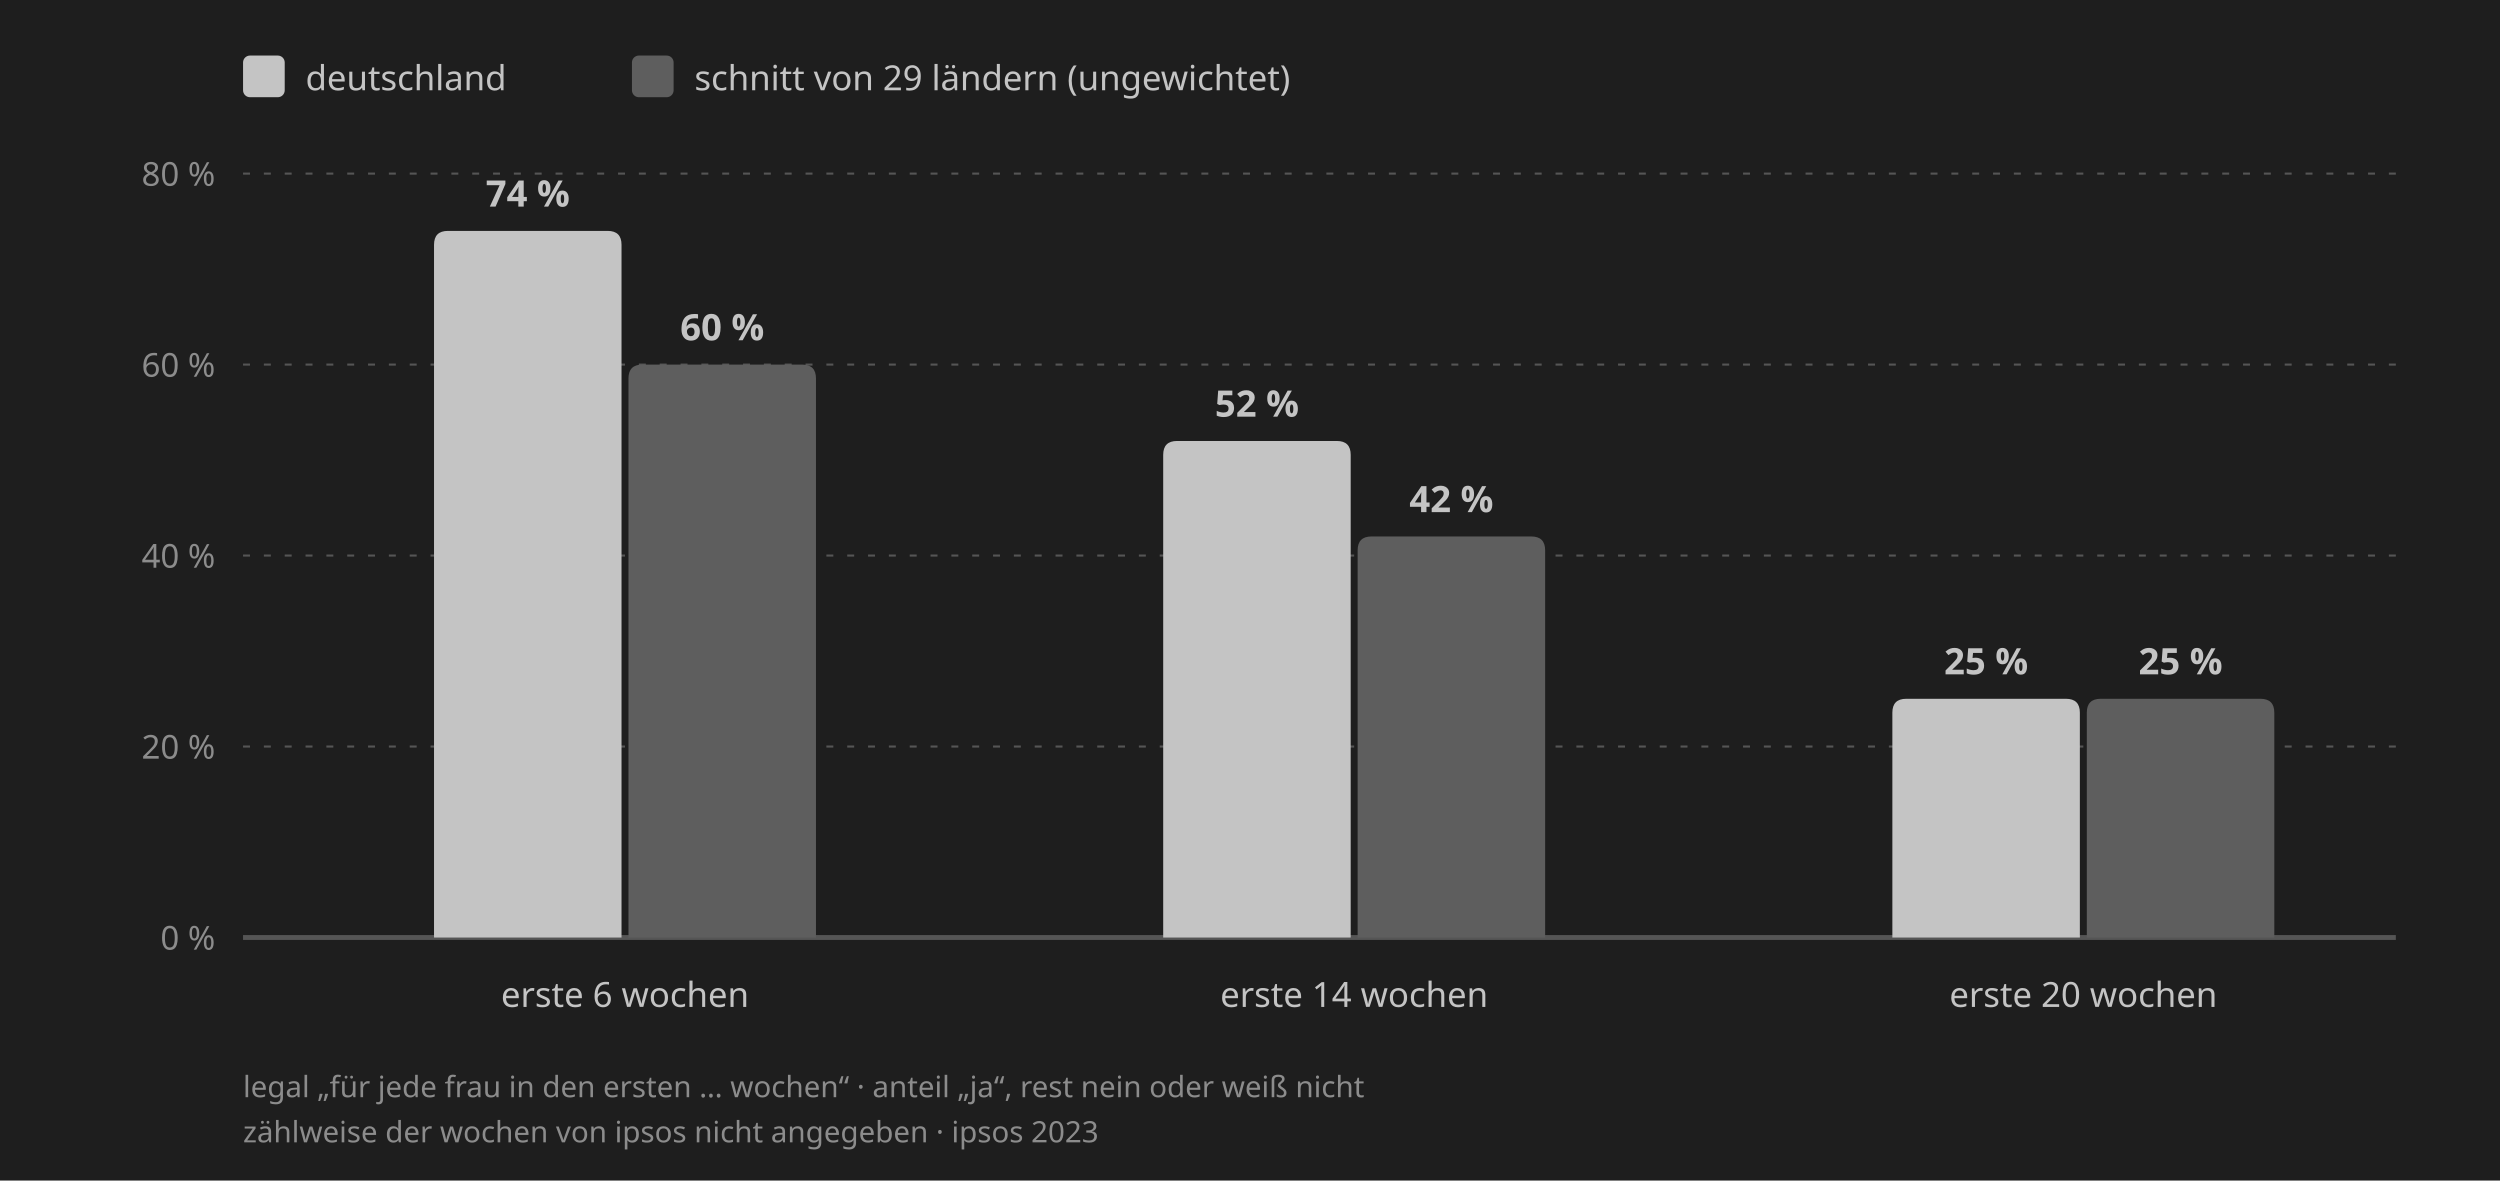
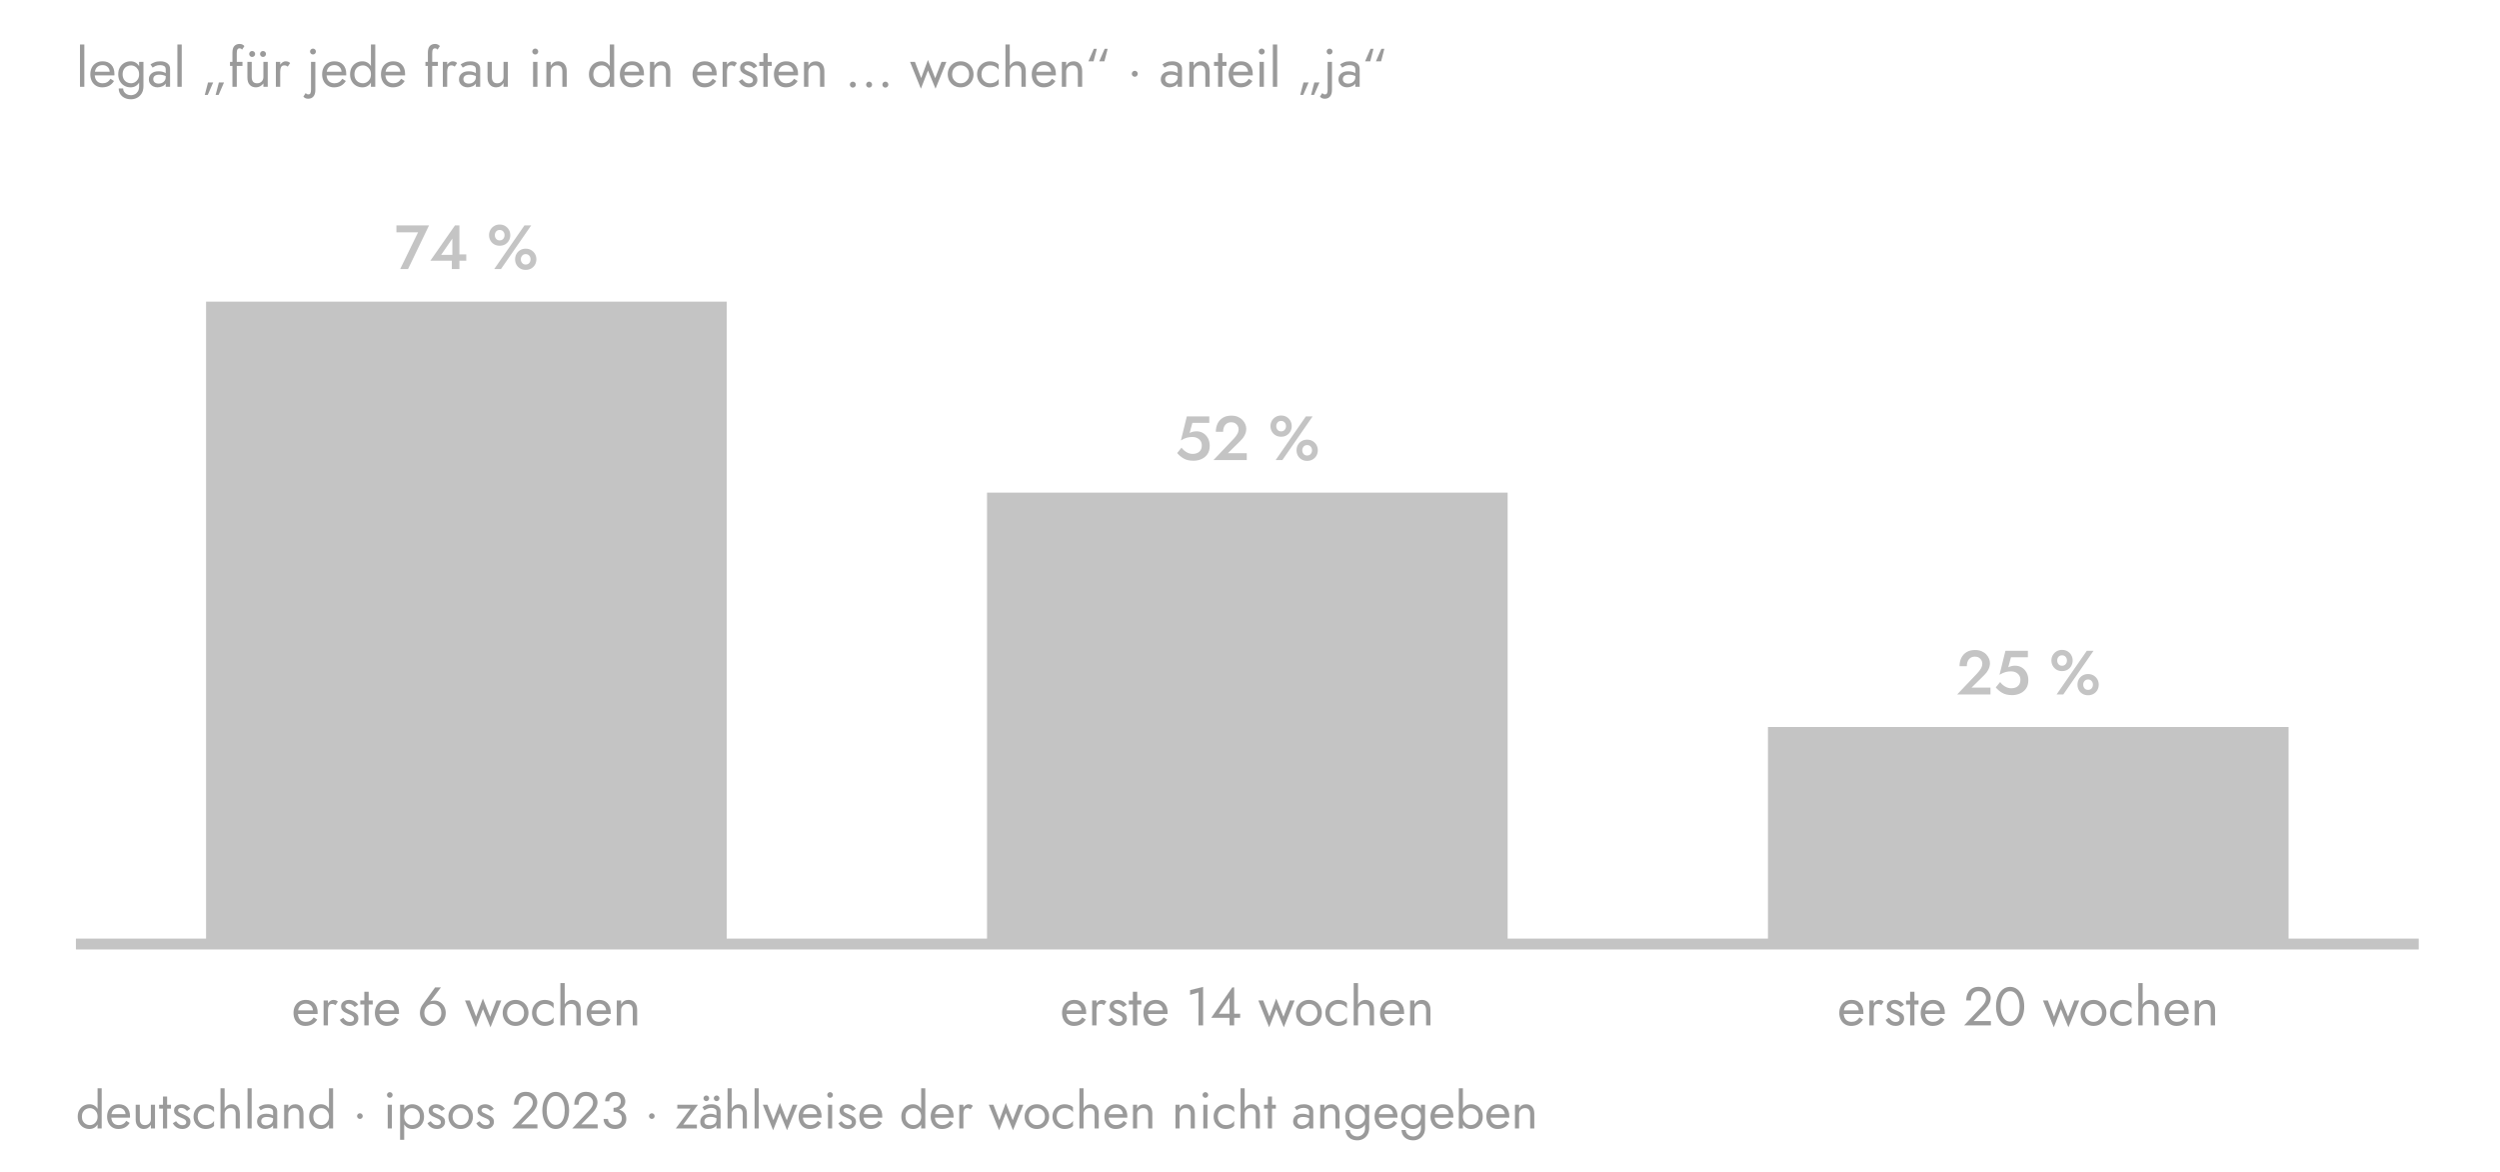
- <svg xmlns="http://www.w3.org/2000/svg" viewBox="0 0 720 340" width="720" height="340" font-family="'Jost','Century Gothic',sans-serif" role="img">
-   <rect x="0" y="0" width="720" height="340" fill="#1e1e1e" />
-   <line x1="70" y1="270.0" x2="690" y2="270.0" stroke="#555555" stroke-width="1.4" />
-   <text x="62.0" y="273.5" font-size="9.5" fill="#8c8c8c" text-anchor="end">0 %</text>
-   <line x1="70" y1="215.0" x2="690" y2="215.0" stroke="#555555" stroke-width="0.6" stroke-dasharray="2 4" />
-   <text x="62.0" y="218.5" font-size="9.5" fill="#8c8c8c" text-anchor="end">20 %</text>
-   <line x1="70" y1="160.0" x2="690" y2="160.0" stroke="#555555" stroke-width="0.6" stroke-dasharray="2 4" />
-   <text x="62.0" y="163.5" font-size="9.5" fill="#8c8c8c" text-anchor="end">40 %</text>
-   <line x1="70" y1="105.0" x2="690" y2="105.0" stroke="#555555" stroke-width="0.6" stroke-dasharray="2 4" />
-   <text x="62.0" y="108.5" font-size="9.5" fill="#8c8c8c" text-anchor="end">60 %</text>
-   <line x1="70" y1="50.0" x2="690" y2="50.0" stroke="#555555" stroke-width="0.6" stroke-dasharray="2 4" />
-   <text x="62.0" y="53.5" font-size="9.5" fill="#8c8c8c" text-anchor="end">80 %</text>
-   <path d="M125,270 L125,70.5 Q125,66.5 129,66.5 L175,66.5 Q179,66.5 179,70.5 L179,270 Z" fill="#c4c4c4" />
-   <text x="152.0" y="59.5" font-size="10.5" fill="#c4c4c4" text-anchor="middle" font-weight="600">74 %</text>
-   <path d="M181,270 L181,109.0 Q181,105.0 185,105.0 L231,105.0 Q235,105.0 235,109.0 L235,270 Z" fill="#5e5e5e" />
-   <text x="208.0" y="98.0" font-size="10.5" fill="#c4c4c4" text-anchor="middle" font-weight="600">60 %</text>
-   <text x="180.0" y="290.0" font-size="10" fill="#c4c4c4" text-anchor="middle">erste 6 wochen</text>
-   <path d="M335,270 L335,131.0 Q335,127.0 339,127.0 L385,127.0 Q389,127.0 389,131.0 L389,270 Z" fill="#c4c4c4" />
-   <text x="362.0" y="120.0" font-size="10.5" fill="#c4c4c4" text-anchor="middle" font-weight="600">52 %</text>
-   <path d="M391,270 L391,158.5 Q391,154.5 395,154.5 L441,154.5 Q445,154.5 445,158.5 L445,270 Z" fill="#5e5e5e" />
-   <text x="418.0" y="147.5" font-size="10.5" fill="#c4c4c4" text-anchor="middle" font-weight="600">42 %</text>
-   <text x="390.0" y="290.0" font-size="10" fill="#c4c4c4" text-anchor="middle">erste 14 wochen</text>
-   <path d="M545,270 L545,205.25 Q545,201.25 549,201.25 L595,201.25 Q599,201.25 599,205.25 L599,270 Z" fill="#c4c4c4" />
-   <text x="572.0" y="194.2" font-size="10.5" fill="#c4c4c4" text-anchor="middle" font-weight="600">25 %</text>
-   <path d="M601,270 L601,205.25 Q601,201.25 605,201.25 L651,201.25 Q655,201.25 655,205.25 L655,270 Z" fill="#5e5e5e" />
-   <text x="628.0" y="194.2" font-size="10.5" fill="#c4c4c4" text-anchor="middle" font-weight="600">25 %</text>
-   <text x="600.0" y="290.0" font-size="10" fill="#c4c4c4" text-anchor="middle">erste 20 wochen</text>
-   <rect x="70" y="16" width="12" height="12" rx="2" fill="#c4c4c4" />
-   <text x="88.0" y="26.0" font-size="10" fill="#c4c4c4" text-anchor="start">deutschland</text>
-   <rect x="182" y="16" width="12" height="12" rx="2" fill="#5e5e5e" />
-   <text x="200.0" y="26.0" font-size="10" fill="#c4c4c4" text-anchor="start">schnitt von 29 ländern (ungewichtet)</text>
-   <text x="70.0" y="316.0" font-size="8.5" fill="#8c8c8c" text-anchor="start">legal „für jede frau in den ersten … wochen“ · anteil „ja“, rest nein oder weiß nicht</text>
-   <text x="70.0" y="329.0" font-size="8.5" fill="#8c8c8c" text-anchor="start">zählweise der wochen von ipsos nicht angegeben · ipsos 2023</text>
+ <svg xmlns="http://www.w3.org/2000/svg" xmlns:xlink="http://www.w3.org/1999/xlink" width="460.8pt" height="216pt" viewBox="0 0 460.8 216" version="1.1">
+   <defs>
+     <style type="text/css">*{stroke-linejoin: round; stroke-linecap: butt}</style>
+   </defs>
+   <g id="figure_1">
+     <g id="patch_1">
+       <path d="M 0 216  L 460.8 216  L 460.8 0  L 0 0  L 0 216  z " style="fill: none" />
+     </g>
+     <g id="axes_1">
+       <g id="patch_2">
+         <path d="M 38 55.6  L 134 55.6  L 134 174  L 38 174  z " clip-path="url(#p5c528986d0)" style="fill: #c4c4c4" />
+       </g>
+       <g id="patch_3">
+         <path d="M 182 90.8  L 278 90.8  L 278 174  L 182 174  z " clip-path="url(#p5c528986d0)" style="fill: #c4c4c4" />
+       </g>
+       <g id="patch_4">
+         <path d="M 326 134  L 422 134  L 422 174  L 326 174  z " clip-path="url(#p5c528986d0)" style="fill: #c4c4c4" />
+       </g>
+       <g id="line2d_1">
+         <path d="M 14 174  L 446 174  " clip-path="url(#p5c528986d0)" style="fill: none; stroke: #c4c4c4; stroke-width: 2" />
+       </g>
+       <g id="text_1">
+         <g style="fill: #9a9a9a" transform="translate(14 16) scale(0.1 -0.1)">
+           <defs>
+             <path id="Jost-Book-de" d="M 480 4992  L 992 4992  L 992 0  L 480 0  L 480 4992  z " transform="scale(0.015625)" />
+             <path id="Jost-Book-bf" d="M 1619 -64  Q 1210 -64 893 131  Q 576 326 400 672  Q 224 1018 224 1472  Q 224 1933 406 2278  Q 589 2624 918 2816  Q 1248 3008 1683 3008  Q 2330 3008 2701 2605  Q 3072 2202 3072 1498  Q 3072 1453 3069 1405  Q 3066 1357 3066 1344  L 749 1344  Q 781 902 1024 659  Q 1267 416 1683 416  Q 2285 416 2605 947  L 3021 685  Q 2560 -64 1619 -64  z M 1683 2560  Q 1306 2560 1069 2358  Q 832 2157 768 1779  L 2515 1779  Q 2490 2131 2262 2345  Q 2035 2560 1683 2560  z " transform="scale(0.015625)" />
+             <path id="Jost-Book-ca" d="M 282 -192  L 800 -192  Q 800 -403 915 -585  Q 1030 -768 1241 -880  Q 1453 -992 1741 -992  Q 1965 -992 2182 -883  Q 2400 -774 2544 -540  Q 2688 -307 2688 64  L 2688 506  Q 2528 230 2269 83  Q 2010 -64 1683 -64  Q 1286 -64 953 121  Q 621 307 422 652  Q 224 998 224 1472  Q 224 1952 422 2294  Q 621 2637 953 2822  Q 1286 3008 1683 3008  Q 2010 3008 2269 2861  Q 2528 2714 2688 2438  L 2688 2944  L 3200 2944  L 3200 64  Q 3200 -442 2989 -784  Q 2778 -1126 2445 -1299  Q 2112 -1472 1741 -1472  Q 1312 -1472 982 -1312  Q 653 -1152 467 -861  Q 282 -570 282 -192  z M 742 1472  Q 742 1133 880 896  Q 1018 659 1248 537  Q 1478 416 1747 416  Q 1971 416 2188 537  Q 2406 659 2547 896  Q 2688 1133 2688 1472  Q 2688 1811 2547 2048  Q 2406 2285 2188 2406  Q 1971 2528 1747 2528  Q 1478 2528 1248 2406  Q 1018 2285 880 2048  Q 742 1811 742 1472  z " transform="scale(0.015625)" />
+             <path id="Jost-Book-ac" d="M 634 2266  L 384 2643  Q 550 2765 841 2886  Q 1133 3008 1542 3008  Q 2054 3008 2374 2774  Q 2694 2541 2694 2112  L 2694 0  L 2182 0  L 2182 397  Q 2042 166 1760 51  Q 1478 -64 1210 -64  Q 941 -64 707 48  Q 474 160 333 371  Q 192 582 192 883  Q 192 1312 496 1571  Q 800 1830 1344 1830  Q 1638 1830 1846 1763  Q 2054 1696 2182 1613  L 2182 2042  Q 2182 2342 1987 2451  Q 1792 2560 1517 2560  Q 1184 2560 960 2451  Q 736 2342 634 2266  z M 710 909  Q 710 653 886 515  Q 1062 378 1344 378  Q 1696 378 1939 589  Q 2182 800 2182 1152  L 2182 1261  Q 2003 1350 1817 1388  Q 1632 1427 1427 1427  Q 1056 1427 883 1289  Q 710 1152 710 909  z " transform="scale(0.015625)" />
+             <path id="Jost-Book-1" transform="scale(0.015625)" />
+             <path id="Jost-Book-1ba" d="M 704 512  L 1312 512  L 672 -960  L 320 -960  L 704 512  z M 1984 512  L 2592 512  L 1952 -960  L 1600 -960  L 1984 512  z " transform="scale(0.015625)" />
+             <path id="Jost-Book-c9" d="M 256 2944  L 544 2944  L 544 4032  Q 544 4557 768 4806  Q 992 5056 1395 5056  Q 1600 5056 1744 4976  Q 1888 4896 1958 4800  L 1677 4378  Q 1613 4486 1526 4515  Q 1440 4544 1363 4544  Q 1222 4544 1139 4416  Q 1056 4288 1056 3968  L 1056 2944  L 1728 2944  L 1728 2464  L 1056 2464  L 1056 0  L 544 0  L 544 2464  L 256 2464  L 256 2944  z " transform="scale(0.015625)" />
+             <path id="Jost-Book-106" d="M 1971 3872  Q 1971 4019 2073 4121  Q 2176 4224 2317 4224  Q 2464 4224 2569 4121  Q 2675 4019 2675 3872  Q 2675 3731 2569 3625  Q 2464 3520 2317 3520  Q 2176 3520 2073 3625  Q 1971 3731 1971 3872  z M 691 3872  Q 691 4019 793 4121  Q 896 4224 1037 4224  Q 1184 4224 1289 4121  Q 1395 4019 1395 3872  Q 1395 3731 1289 3625  Q 1184 3520 1037 3520  Q 896 3520 793 3625  Q 691 3731 691 3872  z M 992 1152  Q 992 416 1619 416  Q 1958 416 2163 627  Q 2368 838 2368 1152  L 2368 2944  L 2880 2944  L 2880 0  L 2368 0  L 2368 397  Q 2214 186 1987 61  Q 1760 -64 1491 -64  Q 1037 -64 758 227  Q 480 518 480 1088  L 480 2944  L 992 2944  L 992 1152  z " transform="scale(0.015625)" />
+             <path id="Jost-Book-f3" d="M 1882 2381  Q 1779 2458 1696 2493  Q 1613 2528 1485 2528  Q 1197 2528 1094 2320  Q 992 2112 992 1792  L 992 0  L 480 0  L 480 2944  L 992 2944  L 992 2605  Q 1114 2790 1280 2899  Q 1446 3008 1613 3008  Q 1773 3008 1910 2966  Q 2048 2925 2163 2803  L 1882 2381  z " transform="scale(0.015625)" />
+             <path id="Jost-Book-da" d="M 397 4160  Q 397 4307 499 4406  Q 602 4506 742 4506  Q 890 4506 989 4406  Q 1088 4307 1088 4160  Q 1088 4019 989 3916  Q 890 3814 742 3814  Q 602 3814 499 3916  Q 397 4019 397 4160  z M -109 -730  Q -6 -896 205 -896  Q 371 -896 441 -761  Q 512 -627 512 -320  L 512 2944  L 1024 2944  L 1024 -384  Q 1024 -870 800 -1139  Q 576 -1408 173 -1408  Q -198 -1408 -390 -1152  L -109 -730  z " transform="scale(0.015625)" />
+             <path id="Jost-Book-bd" d="M 224 1472  Q 224 1952 422 2294  Q 621 2637 953 2822  Q 1286 3008 1683 3008  Q 2010 3008 2269 2861  Q 2528 2714 2688 2438  L 2688 4992  L 3200 4992  L 3200 0  L 2688 0  L 2688 506  Q 2528 230 2269 83  Q 2010 -64 1683 -64  Q 1286 -64 953 121  Q 621 307 422 652  Q 224 998 224 1472  z M 742 1472  Q 742 1133 880 896  Q 1018 659 1248 537  Q 1478 416 1747 416  Q 1971 416 2188 537  Q 2406 659 2547 896  Q 2688 1133 2688 1472  Q 2688 1811 2547 2048  Q 2406 2285 2188 2406  Q 1971 2528 1747 2528  Q 1478 2528 1248 2406  Q 1018 2285 880 2048  Q 742 1811 742 1472  z " transform="scale(0.015625)" />
+             <path id="Jost-Book-102" d="M 992 1152  Q 992 800 1152 608  Q 1312 416 1619 416  Q 1958 416 2163 621  Q 2368 826 2368 1152  L 2368 2944  L 2880 2944  L 2880 0  L 2368 0  L 2368 461  Q 2074 -64 1491 -64  Q 1030 -64 755 249  Q 480 563 480 1088  L 480 2944  L 992 2944  L 992 1152  z " transform="scale(0.015625)" />
+             <path id="Jost-Book-d1" d="M 480 4160  Q 480 4307 585 4409  Q 691 4512 832 4512  Q 979 4512 1081 4409  Q 1184 4307 1184 4160  Q 1184 4019 1081 3913  Q 979 3808 832 3808  Q 691 3808 585 3913  Q 480 4019 480 4160  z M 576 2944  L 1088 2944  L 1088 0  L 576 0  L 576 2944  z " transform="scale(0.015625)" />
+             <path id="Jost-Book-e3" d="M 2368 1792  Q 2368 2528 1741 2528  Q 1408 2528 1200 2323  Q 992 2118 992 1792  L 992 0  L 480 0  L 480 2944  L 992 2944  L 992 2483  Q 1280 3008 1869 3008  Q 2336 3008 2608 2697  Q 2880 2387 2880 1856  L 2880 0  L 2368 0  L 2368 1792  z " transform="scale(0.015625)" />
+             <path id="Jost-Book-f8" d="M 602 902  Q 736 698 931 550  Q 1126 403 1402 403  Q 1619 403 1744 502  Q 1869 602 1869 774  Q 1869 928 1769 1033  Q 1670 1139 1516 1212  Q 1363 1286 1190 1350  Q 998 1427 803 1532  Q 608 1638 477 1808  Q 346 1978 346 2234  Q 346 2496 483 2669  Q 621 2842 841 2925  Q 1062 3008 1299 3008  Q 1651 3008 1939 2841  Q 2227 2675 2362 2432  L 1952 2170  Q 1830 2336 1648 2445  Q 1466 2554 1235 2554  Q 1075 2554 960 2483  Q 845 2413 845 2266  Q 845 2086 1033 1974  Q 1222 1862 1459 1766  Q 1715 1664 1926 1545  Q 2138 1427 2262 1260  Q 2387 1094 2387 832  Q 2387 448 2108 192  Q 1830 -64 1376 -64  Q 1082 -64 845 41  Q 608 147 445 313  Q 282 480 198 653  L 602 902  z " transform="scale(0.015625)" />
+             <path id="Jost-Book-fe" d="M 32 2944  L 512 2944  L 512 3968  L 1024 3968  L 1024 2944  L 1504 2944  L 1504 2464  L 1024 2464  L 1024 0  L 512 0  L 512 2464  L 32 2464  L 32 2944  z " transform="scale(0.015625)" />
+             <path id="Jost-Book-1c6" d="M 608 256  Q 608 403 713 505  Q 819 608 960 608  Q 1107 608 1209 505  Q 1312 403 1312 256  Q 1312 115 1209 9  Q 1107 -96 960 -96  Q 819 -96 713 9  Q 608 115 608 256  z M 2528 256  Q 2528 403 2633 505  Q 2739 608 2880 608  Q 3027 608 3129 505  Q 3232 403 3232 256  Q 3232 115 3129 9  Q 3027 -96 2880 -96  Q 2739 -96 2633 9  Q 2528 115 2528 256  z M 4448 256  Q 4448 403 4553 505  Q 4659 608 4800 608  Q 4947 608 5049 505  Q 5152 403 5152 256  Q 5152 115 5049 9  Q 4947 -96 4800 -96  Q 4659 -96 4553 9  Q 4448 115 4448 256  z " transform="scale(0.015625)" />
+             <path id="Jost-Book-10e" d="M 32 2944  L 608 2944  L 1344 1030  L 2144 3168  L 3002 1018  L 3744 2944  L 4320 2944  L 3040 -224  L 2150 1920  L 1312 -224  L 32 2944  z " transform="scale(0.015625)" />
+             <path id="Jost-Book-e8" d="M 224 1472  Q 224 1920 425 2265  Q 627 2611 972 2809  Q 1318 3008 1747 3008  Q 2182 3008 2524 2809  Q 2867 2611 3068 2265  Q 3270 1920 3270 1472  Q 3270 1030 3068 681  Q 2867 333 2524 134  Q 2182 -64 1747 -64  Q 1318 -64 972 134  Q 627 333 425 681  Q 224 1030 224 1472  z M 742 1472  Q 742 1165 873 928  Q 1005 691 1232 553  Q 1459 416 1747 416  Q 2035 416 2262 553  Q 2490 691 2621 928  Q 2752 1165 2752 1472  Q 2752 1779 2621 2019  Q 2490 2259 2262 2393  Q 2035 2528 1747 2528  Q 1459 2528 1232 2393  Q 1005 2259 873 2019  Q 742 1779 742 1472  z " transform="scale(0.015625)" />
+             <path id="Jost-Book-b7" d="M 710 1472  Q 710 1165 841 928  Q 973 691 1200 553  Q 1427 416 1715 416  Q 2074 416 2355 576  Q 2637 736 2739 954  L 2739 314  Q 2586 134 2301 35  Q 2016 -64 1715 -64  Q 1286 -64 940 134  Q 595 333 393 681  Q 192 1030 192 1472  Q 192 1920 393 2265  Q 595 2611 940 2809  Q 1286 3008 1715 3008  Q 2016 3008 2301 2909  Q 2586 2810 2739 2630  L 2739 1990  Q 2637 2208 2355 2368  Q 2074 2528 1715 2528  Q 1427 2528 1200 2393  Q 973 2259 841 2019  Q 710 1779 710 1472  z " transform="scale(0.015625)" />
+             <path id="Jost-Book-cf" d="M 2368 1792  Q 2368 2528 1741 2528  Q 1408 2528 1200 2320  Q 992 2112 992 1792  L 992 0  L 480 0  L 480 4992  L 992 4992  L 992 2477  Q 1126 2720 1353 2864  Q 1581 3008 1869 3008  Q 2323 3008 2601 2717  Q 2880 2426 2880 1856  L 2880 0  L 2368 0  L 2368 1792  z " transform="scale(0.015625)" />
+             <path id="Jost-Book-1b7" d="M 1056 3008  L 448 3008  L 1088 4480  L 1440 4480  L 1056 3008  z M 2336 3008  L 1728 3008  L 2368 4480  L 2720 4480  L 2336 3008  z " transform="scale(0.015625)" />
+             <path id="Jost-Book-1d4" d="M 608 1536  Q 608 1683 713 1785  Q 819 1888 960 1888  Q 1107 1888 1209 1785  Q 1312 1683 1312 1536  Q 1312 1395 1209 1289  Q 1107 1184 960 1184  Q 819 1184 713 1289  Q 608 1395 608 1536  z " transform="scale(0.015625)" />
+           </defs>
+           <use xlink:href="#Jost-Book-de" />
+           <use xlink:href="#Jost-Book-bf" transform="translate(23 0)" />
+           <use xlink:href="#Jost-Book-ca" transform="translate(74.5 0)" />
+           <use xlink:href="#Jost-Book-ac" transform="translate(131.5 0)" />
+           <use xlink:href="#Jost-Book-de" transform="translate(179.5938 0)" />
+           <use xlink:href="#Jost-Book-1" transform="translate(202.5938 0)" />
+           <use xlink:href="#Jost-Book-1ba" transform="translate(232.5938 0)" />
+           <use xlink:href="#Jost-Book-c9" transform="translate(280.0938 0)" />
+           <use xlink:href="#Jost-Book-106" transform="translate(308.6875 0)" />
+           <use xlink:href="#Jost-Book-f3" transform="translate(361.1875 0)" />
+           <use xlink:href="#Jost-Book-1" transform="translate(395.4844 0)" />
+           <use xlink:href="#Jost-Book-da" transform="translate(425.4844 0)" />
+           <use xlink:href="#Jost-Book-bf" transform="translate(450.4844 0)" />
+           <use xlink:href="#Jost-Book-bd" transform="translate(501.9844 0)" />
+           <use xlink:href="#Jost-Book-bf" transform="translate(558.9844 0)" />
+           <use xlink:href="#Jost-Book-1" transform="translate(610.4844 0)" />
+           <use xlink:href="#Jost-Book-c9" transform="translate(640.4844 0)" />
+           <use xlink:href="#Jost-Book-f3" transform="translate(669.0781 0)" />
+           <use xlink:href="#Jost-Book-ac" transform="translate(703.375 0)" />
+           <use xlink:href="#Jost-Book-102" transform="translate(751.4688 0)" />
+           <use xlink:href="#Jost-Book-1" transform="translate(803.9688 0)" />
+           <use xlink:href="#Jost-Book-d1" transform="translate(833.9688 0)" />
+           <use xlink:href="#Jost-Book-e3" transform="translate(859.9688 0)" />
+           <use xlink:href="#Jost-Book-1" transform="translate(912.4688 0)" />
+           <use xlink:href="#Jost-Book-bd" transform="translate(942.4688 0)" />
+           <use xlink:href="#Jost-Book-bf" transform="translate(999.4688 0)" />
+           <use xlink:href="#Jost-Book-e3" transform="translate(1050.969 0)" />
+           <use xlink:href="#Jost-Book-1" transform="translate(1103.469 0)" />
+           <use xlink:href="#Jost-Book-bf" transform="translate(1133.469 0)" />
+           <use xlink:href="#Jost-Book-f3" transform="translate(1184.969 0)" />
+           <use xlink:href="#Jost-Book-f8" transform="translate(1219.266 0)" />
+           <use xlink:href="#Jost-Book-fe" transform="translate(1259.562 0)" />
+           <use xlink:href="#Jost-Book-bf" transform="translate(1283.562 0)" />
+           <use xlink:href="#Jost-Book-e3" transform="translate(1335.062 0)" />
+           <use xlink:href="#Jost-Book-1" transform="translate(1387.562 0)" />
+           <use xlink:href="#Jost-Book-1c6" transform="translate(1417.562 0)" />
+           <use xlink:href="#Jost-Book-1" transform="translate(1507.562 0)" />
+           <use xlink:href="#Jost-Book-10e" transform="translate(1537.562 0)" />
+           <use xlink:href="#Jost-Book-e8" transform="translate(1604.062 0)" />
+           <use xlink:href="#Jost-Book-b7" transform="translate(1658.656 0)" />
+           <use xlink:href="#Jost-Book-cf" transform="translate(1706.453 0)" />
+           <use xlink:href="#Jost-Book-bf" transform="translate(1758.953 0)" />
+           <use xlink:href="#Jost-Book-e3" transform="translate(1810.453 0)" />
+           <use xlink:href="#Jost-Book-1b7" transform="translate(1859.953 0)" />
+           <use xlink:href="#Jost-Book-1" transform="translate(1907.453 0)" />
+           <use xlink:href="#Jost-Book-1d4" transform="translate(1937.453 0)" />
+           <use xlink:href="#Jost-Book-1" transform="translate(1967.453 0)" />
+           <use xlink:href="#Jost-Book-ac" transform="translate(1997.453 0)" />
+           <use xlink:href="#Jost-Book-e3" transform="translate(2045.547 0)" />
+           <use xlink:href="#Jost-Book-fe" transform="translate(2098.047 0)" />
+           <use xlink:href="#Jost-Book-bf" transform="translate(2122.047 0)" />
+           <use xlink:href="#Jost-Book-d1" transform="translate(2173.547 0)" />
+           <use xlink:href="#Jost-Book-de" transform="translate(2199.547 0)" />
+           <use xlink:href="#Jost-Book-1" transform="translate(2222.547 0)" />
+           <use xlink:href="#Jost-Book-1ba" transform="translate(2252.547 0)" />
+           <use xlink:href="#Jost-Book-da" transform="translate(2300.047 0)" />
+           <use xlink:href="#Jost-Book-ac" transform="translate(2325.047 0)" />
+           <use xlink:href="#Jost-Book-1b7" transform="translate(2370.141 0)" />
+         </g>
+       </g>
+       <g id="text_2">
+         <g style="fill: #c4c4c4" transform="translate(72.75164 49.6) scale(0.115 -0.115)">
+           <defs>
+             <path id="Jost-Medium-170" d="M 192 3770  L 192 4480  L 3539 4480  L 1382 0  L 576 0  L 2413 3770  L 192 3770  z " transform="scale(0.015625)" />
+             <path id="Jost-Medium-16d" d="M 115 858  L 2643 4480  L 3098 4480  L 3098 1510  L 3802 1510  L 3802 858  L 3098 858  L 3098 0  L 2323 0  L 2323 858  L 115 858  z M 1222 1459  L 2374 1459  L 2374 3130  L 1222 1459  z " transform="scale(0.015625)" />
+             <path id="Jost-Medium-1" transform="scale(0.015625)" />
+             <path id="Jost-Medium-1b0" d="M 192 3482  Q 192 3782 333 4028  Q 474 4275 720 4422  Q 966 4570 1286 4570  Q 1606 4570 1849 4422  Q 2093 4275 2233 4028  Q 2374 3782 2374 3482  Q 2374 3181 2233 2931  Q 2093 2682 1849 2538  Q 1606 2394 1286 2394  Q 966 2394 720 2538  Q 474 2682 333 2931  Q 192 3181 192 3482  z M 3827 4480  L 4518 4480  L 1414 0  L 723 0  L 3827 4480  z M 787 3482  Q 787 3264 918 3104  Q 1050 2944 1286 2944  Q 1517 2944 1651 3104  Q 1786 3264 1786 3482  Q 1786 3699 1651 3856  Q 1517 4013 1286 4013  Q 1050 4013 918 3856  Q 787 3699 787 3482  z M 2867 1005  Q 2867 1306 3004 1552  Q 3142 1798 3388 1945  Q 3635 2093 3955 2093  Q 4275 2093 4521 1945  Q 4768 1798 4909 1552  Q 5050 1306 5050 1005  Q 5050 698 4909 451  Q 4768 205 4521 61  Q 4275 -83 3955 -83  Q 3635 -83 3388 61  Q 3142 205 3004 451  Q 2867 698 2867 1005  z M 3456 1005  Q 3456 787 3590 627  Q 3725 467 3955 467  Q 4186 467 4320 627  Q 4454 787 4454 1005  Q 4454 1216 4320 1376  Q 4186 1536 3955 1536  Q 3725 1536 3590 1376  Q 3456 1216 3456 1005  z " transform="scale(0.015625)" />
+           </defs>
+           <use xlink:href="#Jost-Medium-170" />
+           <use xlink:href="#Jost-Medium-16d" transform="translate(55.59375 0)" />
+           <use xlink:href="#Jost-Medium-1" transform="translate(118.5 0)" />
+           <use xlink:href="#Jost-Medium-1b0" transform="translate(148.5 0)" />
+         </g>
+       </g>
+       <g id="text_3">
+         <g style="fill: #9a9a9a" transform="translate(53.77109 189) scale(0.1 -0.1)">
+           <defs>
+             <path id="Jost-Book-16f" d="M 2112 4480  L 2797 4480  L 1536 2816  Q 1645 2880 1769 2902  Q 1894 2925 2042 2925  Q 2406 2925 2707 2733  Q 3008 2541 3187 2214  Q 3366 1888 3366 1472  Q 3366 1011 3164 665  Q 2963 320 2620 128  Q 2278 -64 1843 -64  Q 1414 -64 1068 128  Q 723 320 521 665  Q 320 1011 320 1472  Q 320 1747 397 1984  Q 474 2221 602 2400  L 2112 4480  z M 838 1472  Q 838 1165 969 931  Q 1101 698 1328 563  Q 1555 429 1843 429  Q 2131 429 2358 563  Q 2586 698 2717 931  Q 2848 1165 2848 1472  Q 2848 1779 2717 2019  Q 2586 2259 2358 2393  Q 2131 2528 1843 2528  Q 1555 2528 1328 2393  Q 1101 2259 969 2019  Q 838 1779 838 1472  z " transform="scale(0.015625)" />
+           </defs>
+           <use xlink:href="#Jost-Book-bf" />
+           <use xlink:href="#Jost-Book-f3" transform="translate(51.5 0)" />
+           <use xlink:href="#Jost-Book-f8" transform="translate(85.79688 0)" />
+           <use xlink:href="#Jost-Book-fe" transform="translate(126.0938 0)" />
+           <use xlink:href="#Jost-Book-bf" transform="translate(150.0938 0)" />
+           <use xlink:href="#Jost-Book-1" transform="translate(201.5938 0)" />
+           <use xlink:href="#Jost-Book-16f" transform="translate(231.5938 0)" />
+           <use xlink:href="#Jost-Book-1" transform="translate(289.1875 0)" />
+           <use xlink:href="#Jost-Book-10e" transform="translate(319.1875 0)" />
+           <use xlink:href="#Jost-Book-e8" transform="translate(385.6875 0)" />
+           <use xlink:href="#Jost-Book-b7" transform="translate(440.2812 0)" />
+           <use xlink:href="#Jost-Book-cf" transform="translate(488.0781 0)" />
+           <use xlink:href="#Jost-Book-bf" transform="translate(540.5781 0)" />
+           <use xlink:href="#Jost-Book-e3" transform="translate(592.0781 0)" />
+         </g>
+       </g>
+       <g id="text_4">
+         <g style="fill: #c4c4c4" transform="translate(216.6591 84.8) scale(0.115 -0.115)">
+           <defs>
+             <path id="Jost-Medium-16e" d="M 3565 1459  Q 3565 941 3328 601  Q 3091 262 2710 96  Q 2330 -70 1901 -70  Q 1280 -70 880 166  Q 480 403 224 723  L 672 1274  Q 864 1005 1171 819  Q 1478 634 1805 634  Q 2253 634 2502 864  Q 2752 1094 2752 1504  Q 2752 1773 2621 1968  Q 2490 2163 2275 2265  Q 2061 2368 1805 2368  Q 1504 2368 1229 2297  Q 954 2227 608 2016  L 1216 4480  L 3520 4480  L 3520 3814  L 1786 3814  L 1504 2784  Q 1670 2867 1849 2908  Q 2029 2950 2214 2950  Q 2586 2950 2893 2764  Q 3200 2579 3382 2243  Q 3565 1907 3565 1459  z " transform="scale(0.015625)" />
+             <path id="Jost-Medium-16b" d="M 128 0  L 2202 2182  Q 2438 2438 2572 2672  Q 2707 2906 2707 3174  Q 2707 3347 2617 3510  Q 2528 3674 2358 3776  Q 2189 3878 1946 3878  Q 1562 3878 1341 3612  Q 1120 3347 1120 2899  L 371 2899  Q 371 3373 553 3747  Q 736 4122 1091 4339  Q 1446 4557 1958 4557  Q 2349 4557 2637 4432  Q 2925 4307 3113 4105  Q 3302 3904 3398 3670  Q 3494 3437 3494 3213  Q 3494 2861 3321 2534  Q 3149 2208 2874 1952  L 1606 704  L 3546 704  L 3546 0  L 128 0  z " transform="scale(0.015625)" />
+           </defs>
+           <use xlink:href="#Jost-Medium-16e" />
+           <use xlink:href="#Jost-Medium-16b" transform="translate(59.70312 0)" />
+           <use xlink:href="#Jost-Medium-1" transform="translate(120.1094 0)" />
+           <use xlink:href="#Jost-Medium-1b0" transform="translate(150.1094 0)" />
+         </g>
+       </g>
+       <g id="text_5">
+         <g style="fill: #9a9a9a" transform="translate(195.4859 189) scale(0.1 -0.1)">
+           <defs>
+             <path id="Jost-Book-16a" d="M 512 3597  L 512 4160  L 2048 4544  L 2048 0  L 1504 0  L 1504 3891  L 512 3597  z " transform="scale(0.015625)" />
+             <path id="Jost-Book-16d" d="M 128 896  L 2611 4480  L 2835 4480  L 2835 1376  L 3539 1376  L 3539 896  L 2835 896  L 2835 0  L 2291 0  L 2291 896  L 128 896  z M 1024 1376  L 2291 1376  L 2291 3270  L 1024 1376  z " transform="scale(0.015625)" />
+           </defs>
+           <use xlink:href="#Jost-Book-bf" />
+           <use xlink:href="#Jost-Book-f3" transform="translate(51.5 0)" />
+           <use xlink:href="#Jost-Book-f8" transform="translate(85.79688 0)" />
+           <use xlink:href="#Jost-Book-fe" transform="translate(126.0938 0)" />
+           <use xlink:href="#Jost-Book-bf" transform="translate(150.0938 0)" />
+           <use xlink:href="#Jost-Book-1" transform="translate(201.5938 0)" />
+           <use xlink:href="#Jost-Book-16a" transform="translate(231.5938 0)" />
+           <use xlink:href="#Jost-Book-16d" transform="translate(276.5938 0)" />
+           <use xlink:href="#Jost-Book-1" transform="translate(334.8906 0)" />
+           <use xlink:href="#Jost-Book-10e" transform="translate(364.8906 0)" />
+           <use xlink:href="#Jost-Book-e8" transform="translate(431.3906 0)" />
+           <use xlink:href="#Jost-Book-b7" transform="translate(485.9844 0)" />
+           <use xlink:href="#Jost-Book-cf" transform="translate(533.7812 0)" />
+           <use xlink:href="#Jost-Book-bf" transform="translate(586.2812 0)" />
+           <use xlink:href="#Jost-Book-e3" transform="translate(637.7812 0)" />
+         </g>
+       </g>
+       <g id="text_6">
+         <g style="fill: #c4c4c4" transform="translate(360.6591 128) scale(0.115 -0.115)">
+           <use xlink:href="#Jost-Medium-16b" />
+           <use xlink:href="#Jost-Medium-16e" transform="translate(60.40625 0)" />
+           <use xlink:href="#Jost-Medium-1" transform="translate(120.1094 0)" />
+           <use xlink:href="#Jost-Medium-1b0" transform="translate(150.1094 0)" />
+         </g>
+       </g>
+       <g id="text_7">
+         <g style="fill: #9a9a9a" transform="translate(338.8055 189) scale(0.1 -0.1)">
+           <defs>
+             <path id="Jost-Book-16b" d="M 128 0  L 2246 2259  Q 2470 2496 2592 2733  Q 2714 2970 2714 3238  Q 2714 3437 2611 3619  Q 2509 3802 2317 3920  Q 2125 4038 1850 4038  Q 1421 4038 1174 3747  Q 928 3456 928 2944  L 384 2944  Q 384 3424 557 3785  Q 730 4147 1059 4348  Q 1389 4550 1850 4550  Q 2221 4550 2489 4425  Q 2758 4301 2931 4105  Q 3104 3910 3187 3686  Q 3270 3462 3270 3258  Q 3270 2912 3104 2573  Q 2938 2234 2675 1965  L 1248 512  L 3290 512  L 3290 0  L 128 0  z " transform="scale(0.015625)" />
+             <path id="Jost-Book-169" d="M 256 2240  Q 256 2912 467 3430  Q 678 3949 1052 4246  Q 1427 4544 1920 4544  Q 2413 4544 2787 4246  Q 3162 3949 3373 3430  Q 3584 2912 3584 2240  Q 3584 1568 3373 1049  Q 3162 531 2787 233  Q 2413 -64 1920 -64  Q 1427 -64 1052 233  Q 678 531 467 1049  Q 256 1568 256 2240  z M 800 2240  Q 800 1722 937 1315  Q 1075 909 1324 678  Q 1574 448 1920 448  Q 2266 448 2518 678  Q 2771 909 2905 1315  Q 3040 1722 3040 2240  Q 3040 2765 2905 3168  Q 2771 3571 2518 3801  Q 2266 4032 1920 4032  Q 1574 4032 1324 3801  Q 1075 3571 937 3168  Q 800 2765 800 2240  z " transform="scale(0.015625)" />
+           </defs>
+           <use xlink:href="#Jost-Book-bf" />
+           <use xlink:href="#Jost-Book-f3" transform="translate(51.5 0)" />
+           <use xlink:href="#Jost-Book-f8" transform="translate(85.79688 0)" />
+           <use xlink:href="#Jost-Book-fe" transform="translate(126.0938 0)" />
+           <use xlink:href="#Jost-Book-bf" transform="translate(150.0938 0)" />
+           <use xlink:href="#Jost-Book-1" transform="translate(201.5938 0)" />
+           <use xlink:href="#Jost-Book-16b" transform="translate(231.5938 0)" />
+           <use xlink:href="#Jost-Book-169" transform="translate(288.5 0)" />
+           <use xlink:href="#Jost-Book-1" transform="translate(348.5 0)" />
+           <use xlink:href="#Jost-Book-10e" transform="translate(378.5 0)" />
+           <use xlink:href="#Jost-Book-e8" transform="translate(445 0)" />
+           <use xlink:href="#Jost-Book-b7" transform="translate(499.5938 0)" />
+           <use xlink:href="#Jost-Book-cf" transform="translate(547.3906 0)" />
+           <use xlink:href="#Jost-Book-bf" transform="translate(599.8906 0)" />
+           <use xlink:href="#Jost-Book-e3" transform="translate(651.3906 0)" />
+         </g>
+       </g>
+       <g id="text_8">
+         <g style="fill: #9a9a9a" transform="translate(14 208) scale(0.095 -0.095)">
+           <defs>
+             <path id="Jost-Book-f1" d="M 960 -1408  L 448 -1408  L 448 2944  L 960 2944  L 960 2438  Q 1120 2714 1379 2861  Q 1638 3008 1965 3008  Q 2368 3008 2697 2822  Q 3027 2637 3225 2294  Q 3424 1952 3424 1472  Q 3424 998 3225 652  Q 3027 307 2697 121  Q 2368 -64 1965 -64  Q 1638 -64 1379 83  Q 1120 230 960 506  L 960 -1408  z M 2906 1472  Q 2906 1811 2768 2048  Q 2630 2285 2403 2406  Q 2176 2528 1901 2528  Q 1677 2528 1459 2406  Q 1242 2285 1101 2048  Q 960 1811 960 1472  Q 960 1133 1101 896  Q 1242 659 1459 537  Q 1677 416 1901 416  Q 2176 416 2403 537  Q 2630 659 2768 896  Q 2906 1133 2906 1472  z " transform="scale(0.015625)" />
+             <path id="Jost-Book-16c" d="M 1811 -64  Q 1382 -64 1059 102  Q 736 269 560 553  Q 384 838 384 1184  L 934 1184  Q 934 870 1180 659  Q 1427 448 1811 448  Q 2195 448 2422 665  Q 2650 883 2650 1248  Q 2650 1664 2352 1872  Q 2054 2080 1619 2080  L 1619 2560  Q 2054 2560 2288 2790  Q 2522 3021 2522 3334  Q 2522 3654 2352 3852  Q 2182 4051 1843 4051  Q 1530 4051 1312 3856  Q 1094 3661 1094 3366  L 576 3366  Q 576 3718 739 3980  Q 902 4243 1187 4393  Q 1472 4544 1837 4544  Q 2221 4544 2499 4377  Q 2778 4211 2928 3942  Q 3078 3674 3078 3354  Q 3078 3021 2873 2752  Q 2669 2483 2317 2336  Q 2714 2221 2960 1939  Q 3206 1658 3206 1184  Q 3206 806 3024 524  Q 2842 243 2528 89  Q 2214 -64 1811 -64  z " transform="scale(0.015625)" />
+             <path id="Jost-Book-11b" d="M 1920 2464  L 288 2464  L 288 2944  L 2848 2944  L 1024 480  L 2720 480  L 2720 0  L 96 0  L 1920 2464  z " transform="scale(0.015625)" />
+             <path id="Jost-Book-b1" d="M 1875 3744  Q 1875 3891 1980 3993  Q 2086 4096 2227 4096  Q 2374 4096 2476 3993  Q 2579 3891 2579 3744  Q 2579 3603 2476 3497  Q 2374 3392 2227 3392  Q 2086 3392 1980 3497  Q 1875 3603 1875 3744  z M 595 3744  Q 595 3891 700 3993  Q 806 4096 947 4096  Q 1094 4096 1196 3993  Q 1299 3891 1299 3744  Q 1299 3603 1196 3497  Q 1094 3392 947 3392  Q 806 3392 700 3497  Q 595 3603 595 3744  z M 710 2253  L 461 2643  Q 627 2765 908 2886  Q 1190 3008 1587 3008  Q 2093 3008 2406 2774  Q 2720 2541 2720 2112  L 2720 0  L 2208 0  L 2208 422  Q 2074 186 1805 61  Q 1536 -64 1203 -64  Q 749 -64 470 166  Q 192 397 192 800  Q 192 1146 358 1373  Q 525 1600 809 1715  Q 1094 1830 1446 1830  Q 1702 1830 1894 1766  Q 2086 1702 2208 1619  L 2208 2112  Q 2208 2336 2019 2448  Q 1830 2560 1587 2560  Q 1274 2560 1046 2445  Q 819 2330 710 2253  z M 710 864  Q 710 390 1331 390  Q 1715 390 1961 566  Q 2208 742 2208 1152  L 2208 1267  Q 1882 1440 1472 1440  Q 1082 1440 896 1286  Q 710 1133 710 864  z " transform="scale(0.015625)" />
+             <path id="Jost-Book-b6" d="M 3424 1472  Q 3424 998 3225 652  Q 3027 307 2697 121  Q 2368 -64 1965 -64  Q 1638 -64 1379 83  Q 1120 230 960 506  L 960 0  L 448 0  L 448 4992  L 960 4992  L 960 2438  Q 1120 2714 1379 2861  Q 1638 3008 1965 3008  Q 2368 3008 2697 2822  Q 3027 2637 3225 2294  Q 3424 1952 3424 1472  z M 2906 1472  Q 2906 1811 2768 2048  Q 2630 2285 2403 2406  Q 2176 2528 1901 2528  Q 1677 2528 1459 2406  Q 1242 2285 1101 2048  Q 960 1811 960 1472  Q 960 1133 1101 896  Q 1242 659 1459 537  Q 1677 416 1901 416  Q 2176 416 2403 537  Q 2630 659 2768 896  Q 2906 1133 2906 1472  z " transform="scale(0.015625)" />
+           </defs>
+           <use xlink:href="#Jost-Book-bd" />
+           <use xlink:href="#Jost-Book-bf" transform="translate(57 0)" />
+           <use xlink:href="#Jost-Book-102" transform="translate(108.5 0)" />
+           <use xlink:href="#Jost-Book-fe" transform="translate(161 0)" />
+           <use xlink:href="#Jost-Book-f8" transform="translate(185 0)" />
+           <use xlink:href="#Jost-Book-b7" transform="translate(225.2969 0)" />
+           <use xlink:href="#Jost-Book-cf" transform="translate(273.0938 0)" />
+           <use xlink:href="#Jost-Book-de" transform="translate(325.5938 0)" />
+           <use xlink:href="#Jost-Book-ac" transform="translate(348.5938 0)" />
+           <use xlink:href="#Jost-Book-e3" transform="translate(396.6875 0)" />
+           <use xlink:href="#Jost-Book-bd" transform="translate(449.1875 0)" />
+           <use xlink:href="#Jost-Book-1" transform="translate(506.1875 0)" />
+           <use xlink:href="#Jost-Book-1d4" transform="translate(536.1875 0)" />
+           <use xlink:href="#Jost-Book-1" transform="translate(566.1875 0)" />
+           <use xlink:href="#Jost-Book-d1" transform="translate(596.1875 0)" />
+           <use xlink:href="#Jost-Book-f1" transform="translate(622.1875 0)" />
+           <use xlink:href="#Jost-Book-f8" transform="translate(679.1875 0)" />
+           <use xlink:href="#Jost-Book-e8" transform="translate(719.4844 0)" />
+           <use xlink:href="#Jost-Book-f8" transform="translate(774.0781 0)" />
+           <use xlink:href="#Jost-Book-1" transform="translate(814.375 0)" />
+           <use xlink:href="#Jost-Book-16b" transform="translate(844.375 0)" />
+           <use xlink:href="#Jost-Book-169" transform="translate(901.2812 0)" />
+           <use xlink:href="#Jost-Book-16b" transform="translate(961.2812 0)" />
+           <use xlink:href="#Jost-Book-16c" transform="translate(1018.188 0)" />
+           <use xlink:href="#Jost-Book-1" transform="translate(1072.781 0)" />
+           <use xlink:href="#Jost-Book-1d4" transform="translate(1102.781 0)" />
+           <use xlink:href="#Jost-Book-1" transform="translate(1132.781 0)" />
+           <use xlink:href="#Jost-Book-11b" transform="translate(1162.781 0)" />
+           <use xlink:href="#Jost-Book-b1" transform="translate(1208.781 0)" />
+           <use xlink:href="#Jost-Book-cf" transform="translate(1257.281 0)" />
+           <use xlink:href="#Jost-Book-de" transform="translate(1309.781 0)" />
+           <use xlink:href="#Jost-Book-10e" transform="translate(1332.781 0)" />
+           <use xlink:href="#Jost-Book-bf" transform="translate(1399.281 0)" />
+           <use xlink:href="#Jost-Book-d1" transform="translate(1450.781 0)" />
+           <use xlink:href="#Jost-Book-f8" transform="translate(1476.781 0)" />
+           <use xlink:href="#Jost-Book-bf" transform="translate(1517.078 0)" />
+           <use xlink:href="#Jost-Book-1" transform="translate(1568.578 0)" />
+           <use xlink:href="#Jost-Book-bd" transform="translate(1598.578 0)" />
+           <use xlink:href="#Jost-Book-bf" transform="translate(1655.578 0)" />
+           <use xlink:href="#Jost-Book-f3" transform="translate(1707.078 0)" />
+           <use xlink:href="#Jost-Book-1" transform="translate(1741.375 0)" />
+           <use xlink:href="#Jost-Book-10e" transform="translate(1771.375 0)" />
+           <use xlink:href="#Jost-Book-e8" transform="translate(1837.875 0)" />
+           <use xlink:href="#Jost-Book-b7" transform="translate(1892.469 0)" />
+           <use xlink:href="#Jost-Book-cf" transform="translate(1940.266 0)" />
+           <use xlink:href="#Jost-Book-bf" transform="translate(1992.766 0)" />
+           <use xlink:href="#Jost-Book-e3" transform="translate(2044.266 0)" />
+           <use xlink:href="#Jost-Book-1" transform="translate(2096.766 0)" />
+           <use xlink:href="#Jost-Book-e3" transform="translate(2126.766 0)" />
+           <use xlink:href="#Jost-Book-d1" transform="translate(2179.266 0)" />
+           <use xlink:href="#Jost-Book-b7" transform="translate(2205.266 0)" />
+           <use xlink:href="#Jost-Book-cf" transform="translate(2253.062 0)" />
+           <use xlink:href="#Jost-Book-fe" transform="translate(2305.562 0)" />
+           <use xlink:href="#Jost-Book-1" transform="translate(2329.562 0)" />
+           <use xlink:href="#Jost-Book-ac" transform="translate(2359.562 0)" />
+           <use xlink:href="#Jost-Book-e3" transform="translate(2407.656 0)" />
+           <use xlink:href="#Jost-Book-ca" transform="translate(2460.156 0)" />
+           <use xlink:href="#Jost-Book-bf" transform="translate(2517.156 0)" />
+           <use xlink:href="#Jost-Book-ca" transform="translate(2568.656 0)" />
+           <use xlink:href="#Jost-Book-bf" transform="translate(2625.656 0)" />
+           <use xlink:href="#Jost-Book-b6" transform="translate(2677.156 0)" />
+           <use xlink:href="#Jost-Book-bf" transform="translate(2734.156 0)" />
+           <use xlink:href="#Jost-Book-e3" transform="translate(2785.656 0)" />
+         </g>
+       </g>
+     </g>
+   </g>
+   <defs>
+     <clipPath id="p5c528986d0">
+       <rect x="0" y="0" width="460.8" height="216" />
+     </clipPath>
+   </defs>
</svg>
